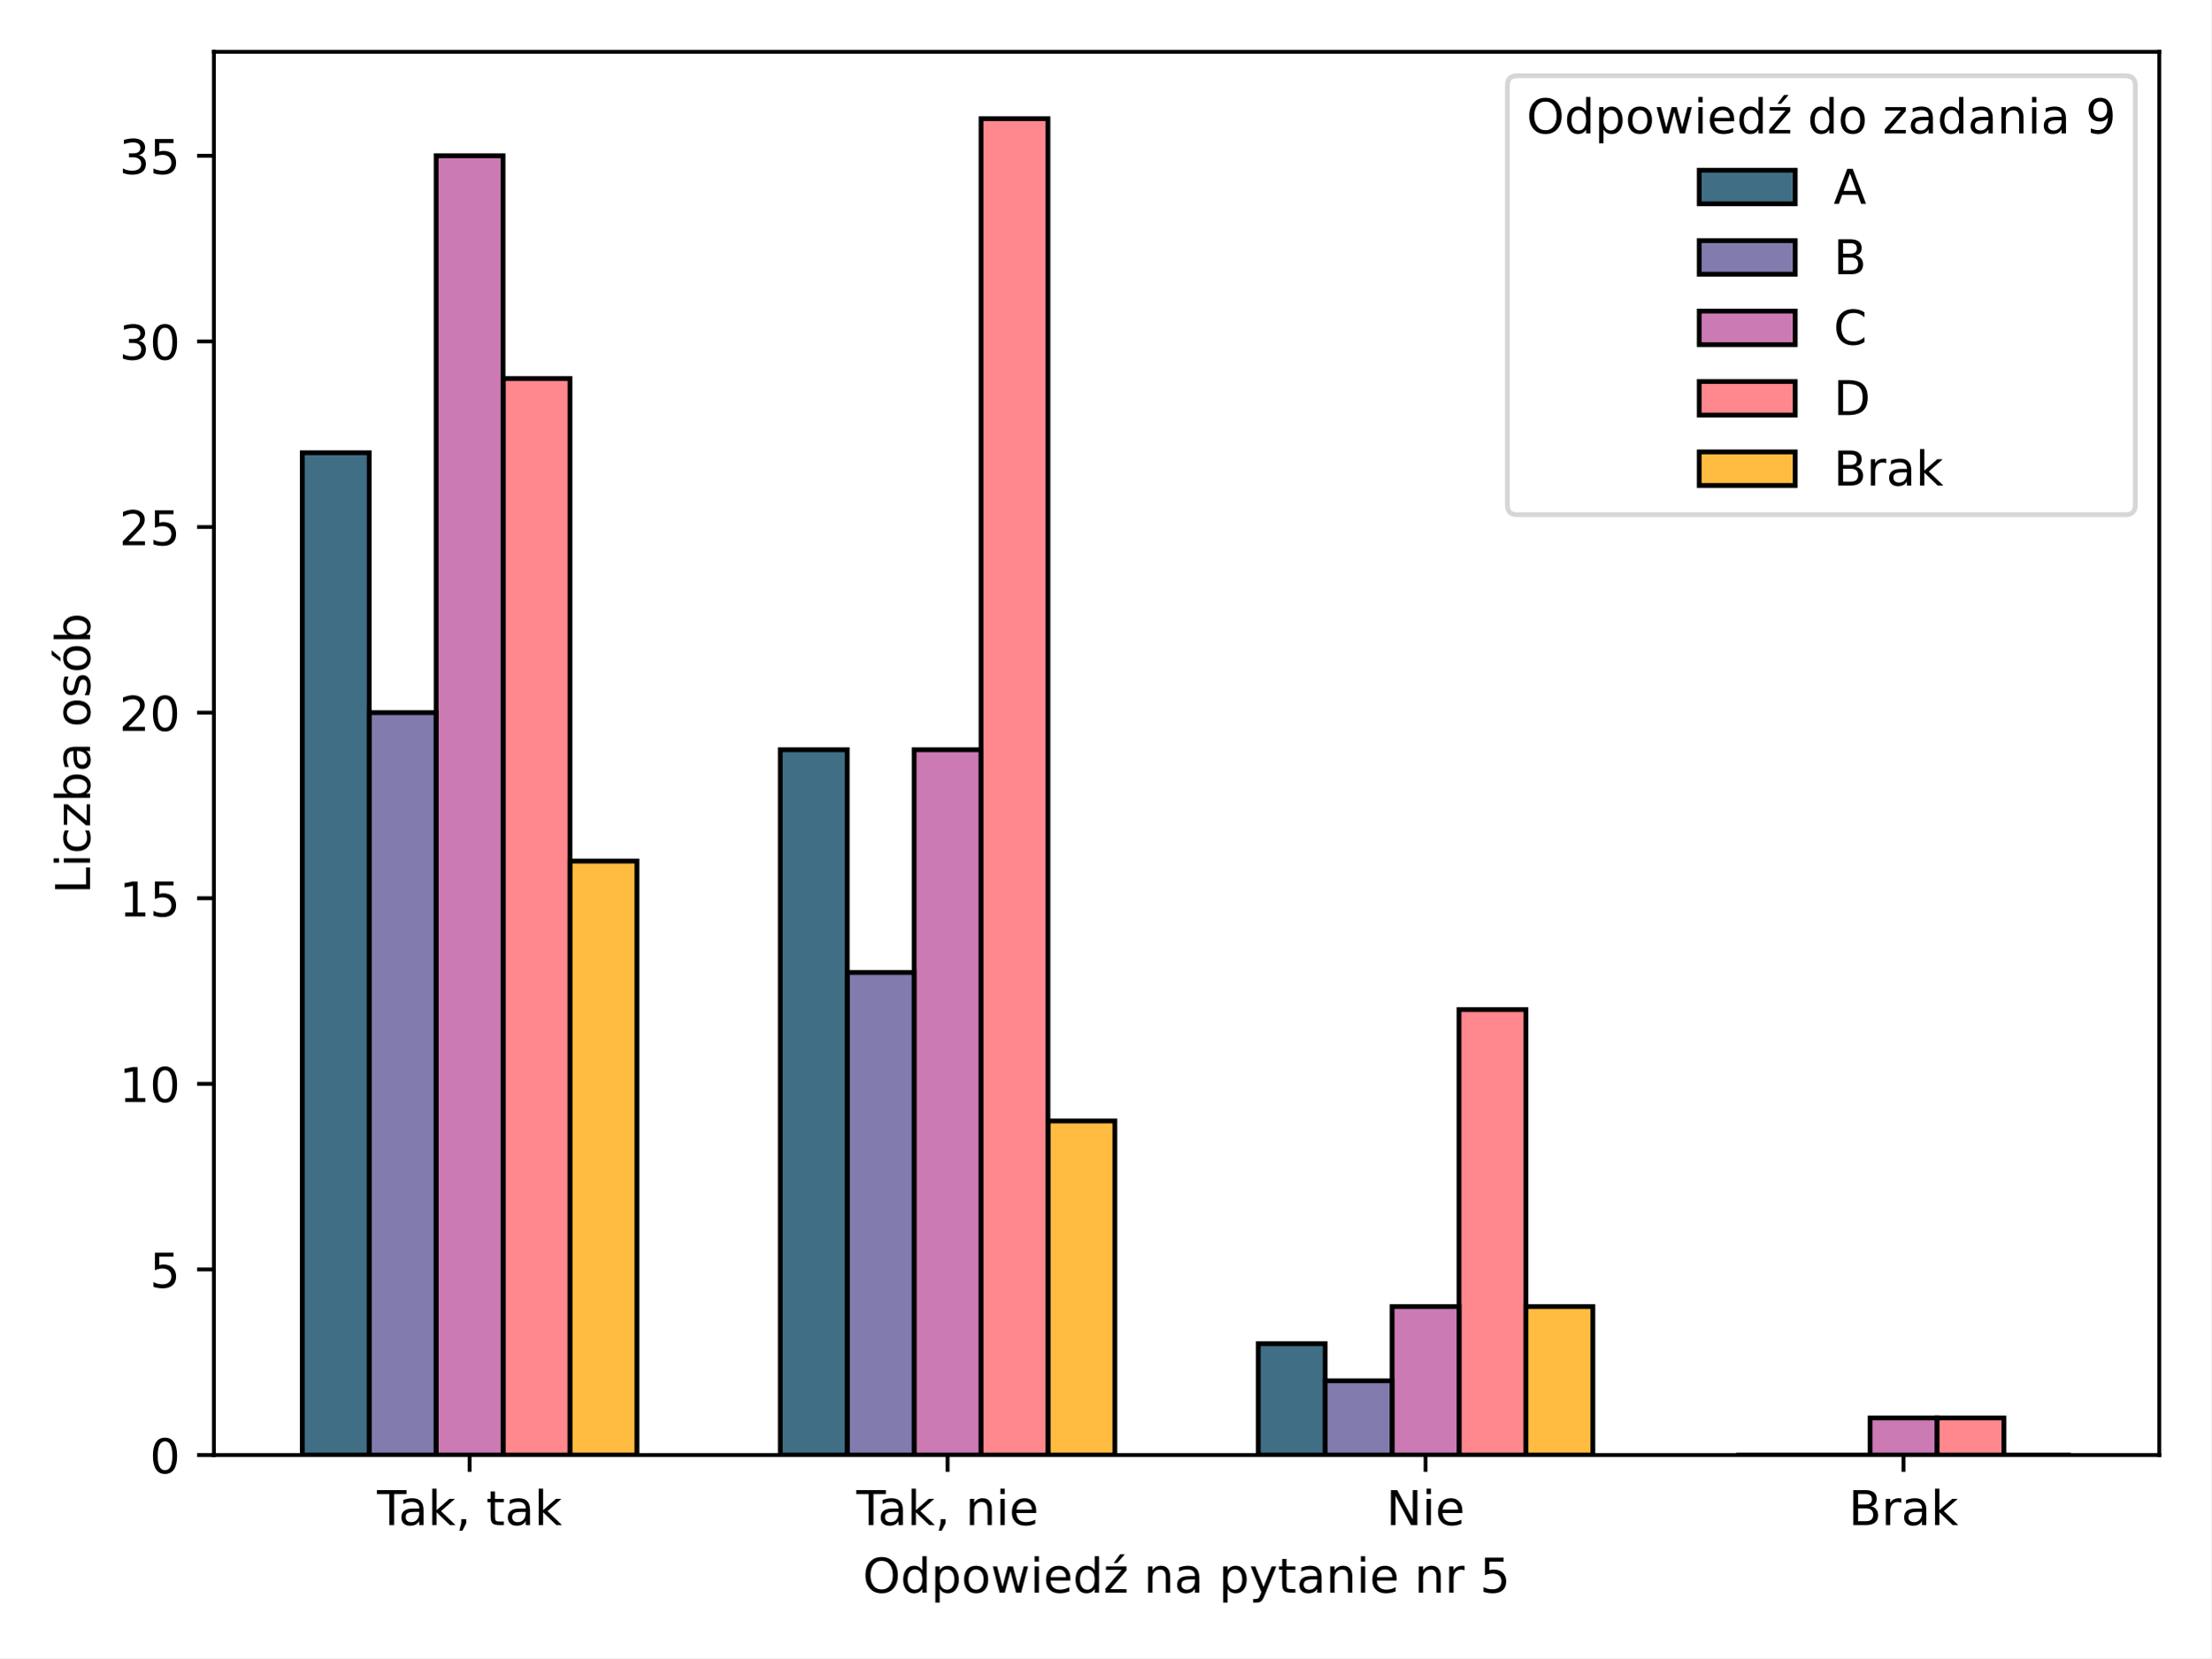
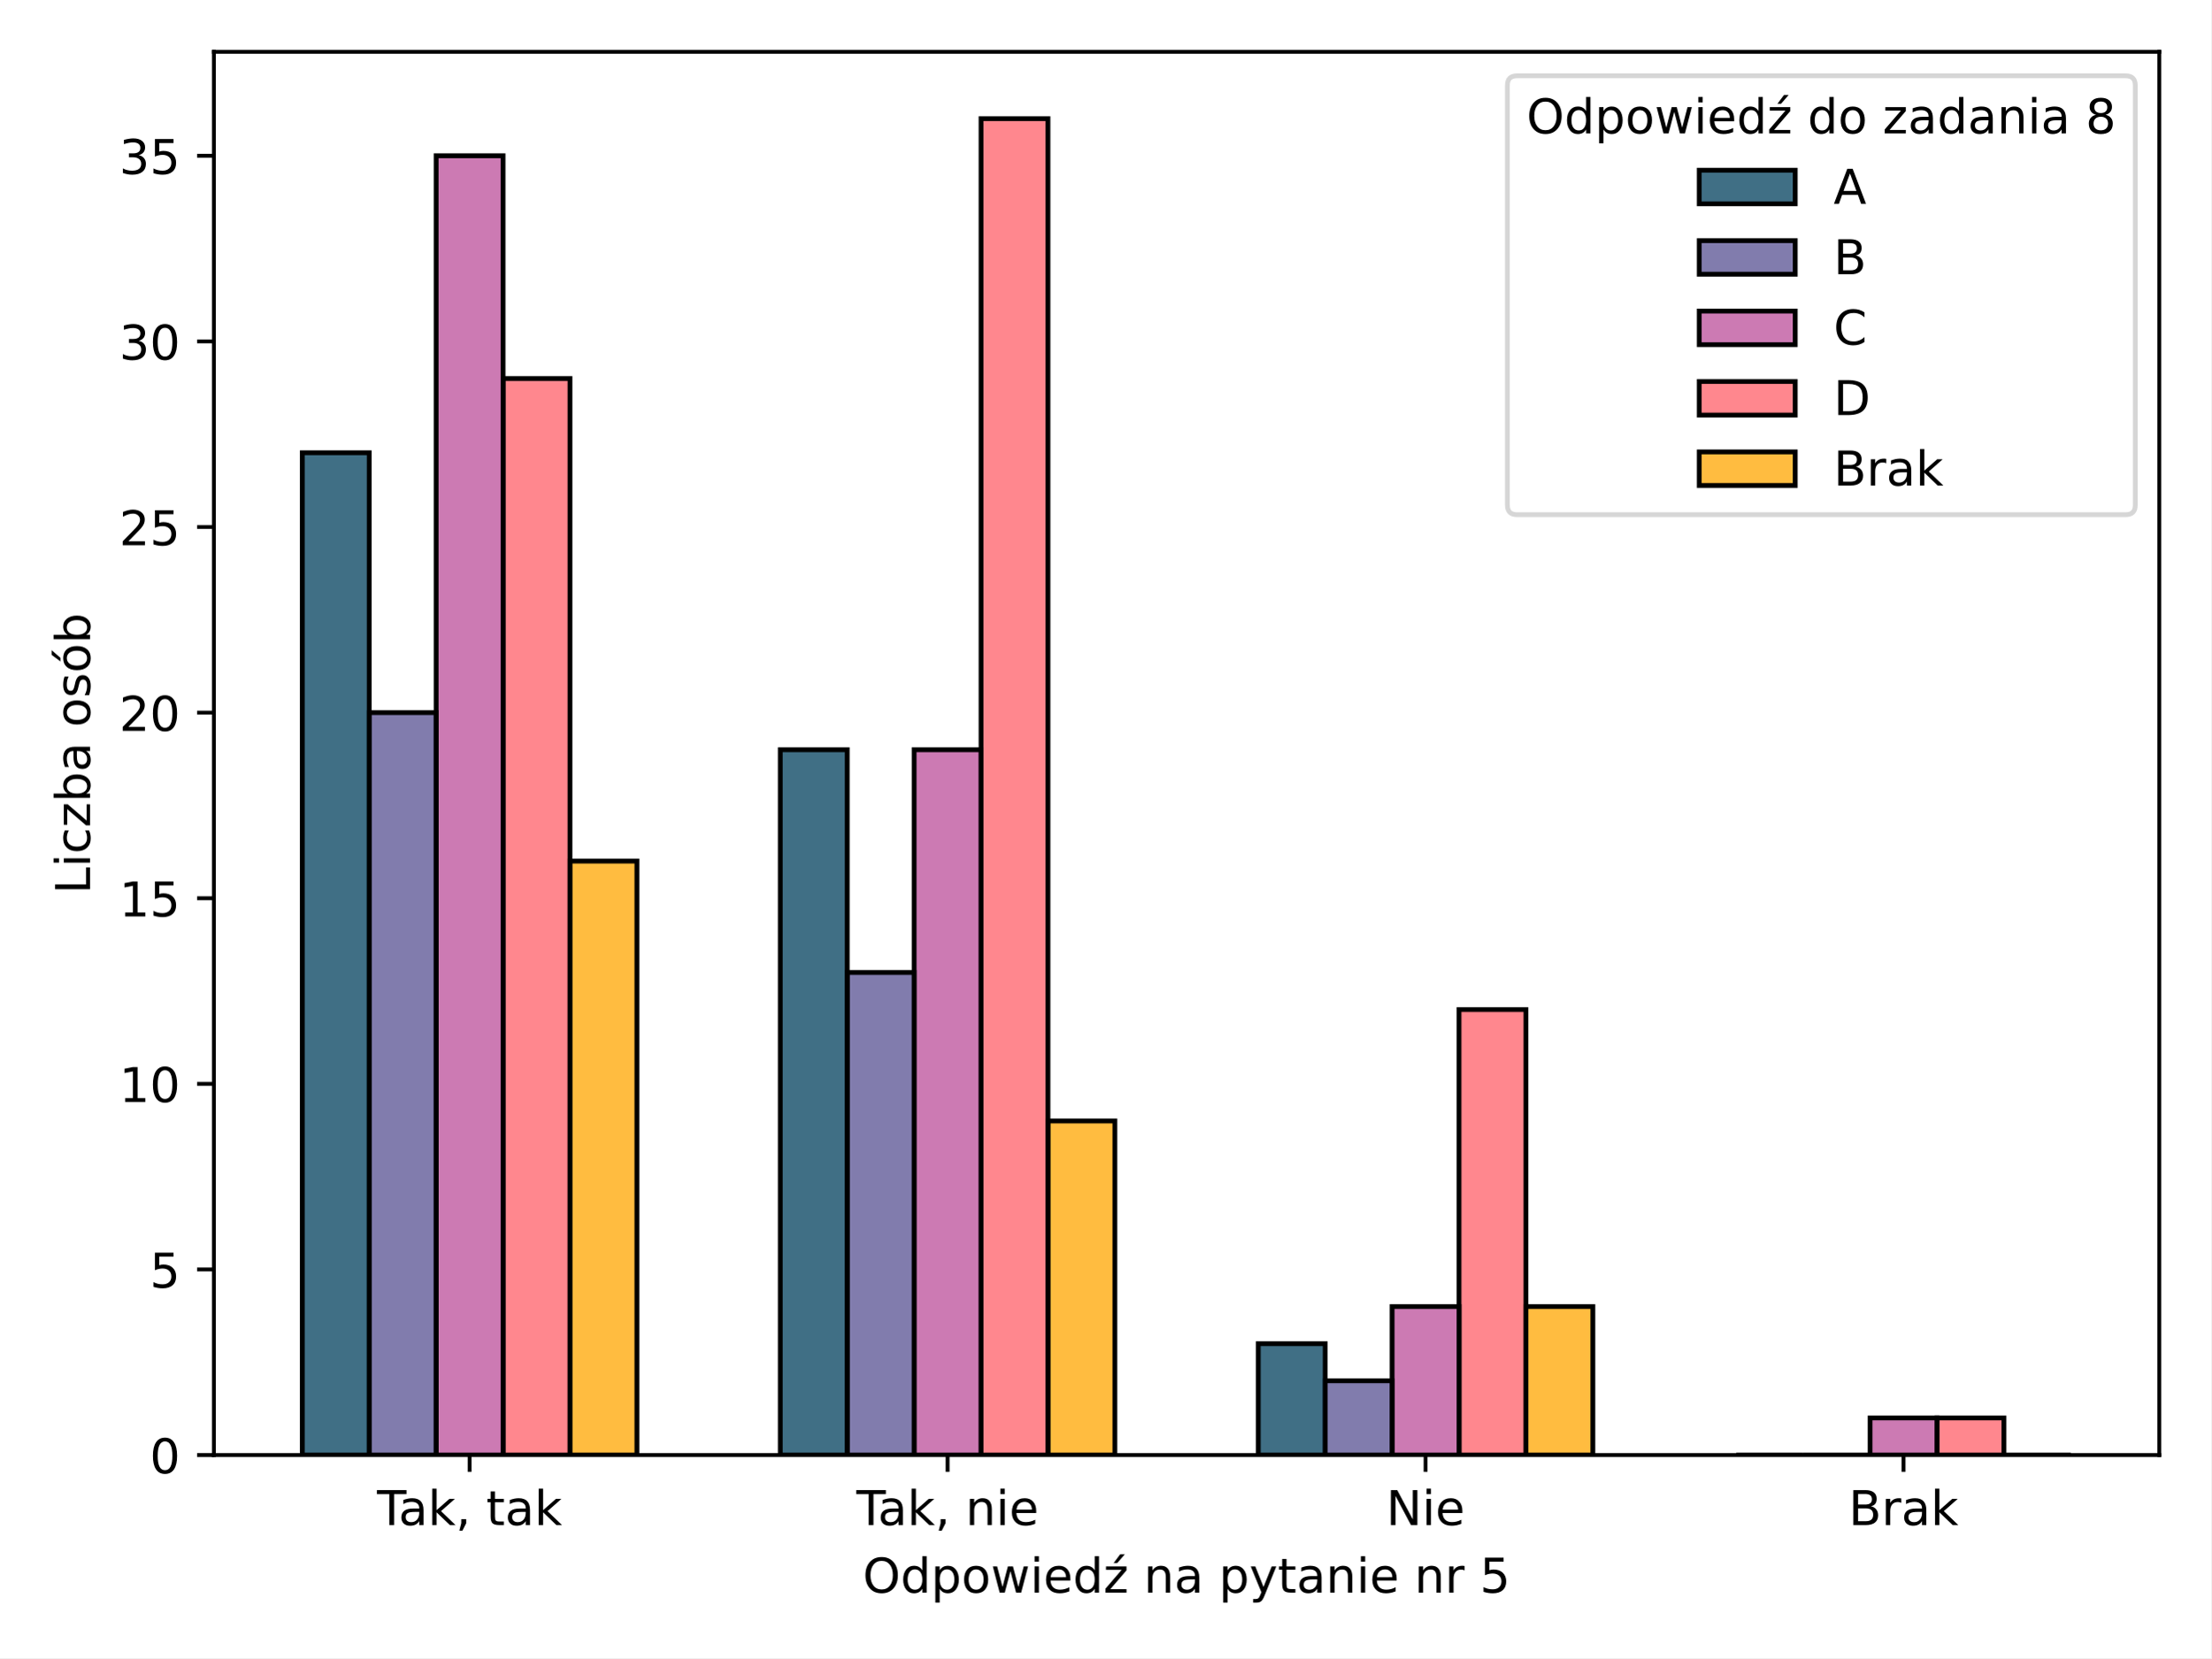
<svg xmlns="http://www.w3.org/2000/svg" xmlns:xlink="http://www.w3.org/1999/xlink" width="460.8pt" height="345.6pt" viewBox="0 0 460.8 345.6" version="1.1">
  <defs>
    <style type="text/css">*{stroke-linejoin: round; stroke-linecap: butt}</style>
  </defs>
  <g id="figure_1">
    <g id="patch_1">
      <path d="M 0 345.6  L 460.8 345.6  L 460.8 0  L 0 0  z " style="fill: #ffffff" />
    </g>
    <g id="axes_1">
      <g id="patch_2">
        <path d="M 44.57 303.28  L 450 303.28  L 450 10.8  L 44.57 10.8  z " style="fill: #ffffff" />
      </g>
      <g id="patch_3">
-         <path d="M 118.783 303.28  L 132.729 303.28  L 132.729 179.479  L 118.783 179.479  z " clip-path="url(#pf9356bd474)" style="fill: #ffa600; fill-opacity: 0.75; stroke: #000000; stroke-linejoin: miter" />
+         <path d="M 118.783 303.28  L 132.729 303.28  L 132.729 179.479  L 118.783 179.479  z " clip-path="url(#p86885c8839)" style="fill: #ffa600; fill-opacity: 0.75; stroke: #000000; stroke-linejoin: miter" />
      </g>
      <g id="patch_4">
-         <path d="M 218.397 303.28  L 232.343 303.28  L 232.343 233.642  L 218.397 233.642  z " clip-path="url(#pf9356bd474)" style="fill: #ffa600; fill-opacity: 0.75; stroke: #000000; stroke-linejoin: miter" />
+         <path d="M 218.397 303.28  L 232.343 303.28  L 232.343 233.642  L 218.397 233.642  z " clip-path="url(#p86885c8839)" style="fill: #ffa600; fill-opacity: 0.75; stroke: #000000; stroke-linejoin: miter" />
      </g>
      <g id="patch_5">
-         <path d="M 318.011 303.28  L 331.957 303.28  L 331.957 272.33  L 318.011 272.33  z " clip-path="url(#pf9356bd474)" style="fill: #ffa600; fill-opacity: 0.75; stroke: #000000; stroke-linejoin: miter" />
+         <path d="M 318.011 303.28  L 331.957 303.28  L 331.957 272.33  L 318.011 272.33  z " clip-path="url(#p86885c8839)" style="fill: #ffa600; fill-opacity: 0.75; stroke: #000000; stroke-linejoin: miter" />
      </g>
      <g id="patch_6">
-         <path d="M 417.625 303.28  L 431.571 303.28  L 431.571 303.28  L 417.625 303.28  z " clip-path="url(#pf9356bd474)" style="fill: #ffa600; fill-opacity: 0.75; stroke: #000000; stroke-linejoin: miter" />
+         <path d="M 417.625 303.28  L 431.571 303.28  L 431.571 303.28  L 417.625 303.28  z " clip-path="url(#p86885c8839)" style="fill: #ffa600; fill-opacity: 0.75; stroke: #000000; stroke-linejoin: miter" />
      </g>
      <g id="patch_7">
-         <path d="M 104.837 303.28  L 118.783 303.28  L 118.783 78.891  L 104.837 78.891  z " clip-path="url(#pf9356bd474)" style="fill: #ff5f68; fill-opacity: 0.75; stroke: #000000; stroke-linejoin: miter" />
+         <path d="M 104.837 303.28  L 118.783 303.28  L 118.783 78.891  L 104.837 78.891  z " clip-path="url(#p86885c8839)" style="fill: #ff5f68; fill-opacity: 0.75; stroke: #000000; stroke-linejoin: miter" />
      </g>
      <g id="patch_8">
-         <path d="M 204.451 303.28  L 218.397 303.28  L 218.397 24.728  L 204.451 24.728  z " clip-path="url(#pf9356bd474)" style="fill: #ff5f68; fill-opacity: 0.75; stroke: #000000; stroke-linejoin: miter" />
+         <path d="M 204.451 303.28  L 218.397 303.28  L 218.397 24.728  L 204.451 24.728  z " clip-path="url(#p86885c8839)" style="fill: #ff5f68; fill-opacity: 0.75; stroke: #000000; stroke-linejoin: miter" />
      </g>
      <g id="patch_9">
-         <path d="M 304.065 303.28  L 318.011 303.28  L 318.011 210.429  L 304.065 210.429  z " clip-path="url(#pf9356bd474)" style="fill: #ff5f68; fill-opacity: 0.75; stroke: #000000; stroke-linejoin: miter" />
+         <path d="M 304.065 303.28  L 318.011 303.28  L 318.011 210.429  L 304.065 210.429  z " clip-path="url(#p86885c8839)" style="fill: #ff5f68; fill-opacity: 0.75; stroke: #000000; stroke-linejoin: miter" />
      </g>
      <g id="patch_10">
-         <path d="M 403.679 303.28  L 417.625 303.28  L 417.625 295.542  L 403.679 295.542  z " clip-path="url(#pf9356bd474)" style="fill: #ff5f68; fill-opacity: 0.75; stroke: #000000; stroke-linejoin: miter" />
+         <path d="M 403.679 303.28  L 417.625 303.28  L 417.625 295.542  L 403.679 295.542  z " clip-path="url(#p86885c8839)" style="fill: #ff5f68; fill-opacity: 0.75; stroke: #000000; stroke-linejoin: miter" />
      </g>
      <g id="patch_11">
-         <path d="M 90.891 303.28  L 104.837 303.28  L 104.837 32.465  L 90.891 32.465  z " clip-path="url(#pf9356bd474)" style="fill: #bb4e99; fill-opacity: 0.75; stroke: #000000; stroke-linejoin: miter" />
+         <path d="M 90.891 303.28  L 104.837 303.28  L 104.837 32.465  L 90.891 32.465  z " clip-path="url(#p86885c8839)" style="fill: #bb4e99; fill-opacity: 0.75; stroke: #000000; stroke-linejoin: miter" />
      </g>
      <g id="patch_12">
-         <path d="M 190.505 303.28  L 204.451 303.28  L 204.451 156.266  L 190.505 156.266  z " clip-path="url(#pf9356bd474)" style="fill: #bb4e99; fill-opacity: 0.75; stroke: #000000; stroke-linejoin: miter" />
+         <path d="M 190.505 303.28  L 204.451 303.28  L 204.451 156.266  L 190.505 156.266  z " clip-path="url(#p86885c8839)" style="fill: #bb4e99; fill-opacity: 0.75; stroke: #000000; stroke-linejoin: miter" />
      </g>
      <g id="patch_13">
-         <path d="M 290.119 303.28  L 304.065 303.28  L 304.065 272.33  L 290.119 272.33  z " clip-path="url(#pf9356bd474)" style="fill: #bb4e99; fill-opacity: 0.75; stroke: #000000; stroke-linejoin: miter" />
+         <path d="M 290.119 303.28  L 304.065 303.28  L 304.065 272.33  L 290.119 272.33  z " clip-path="url(#p86885c8839)" style="fill: #bb4e99; fill-opacity: 0.75; stroke: #000000; stroke-linejoin: miter" />
      </g>
      <g id="patch_14">
-         <path d="M 389.733 303.28  L 403.679 303.28  L 403.679 295.542  L 389.733 295.542  z " clip-path="url(#pf9356bd474)" style="fill: #bb4e99; fill-opacity: 0.75; stroke: #000000; stroke-linejoin: miter" />
+         <path d="M 389.733 303.28  L 403.679 303.28  L 403.679 295.542  L 389.733 295.542  z " clip-path="url(#p86885c8839)" style="fill: #bb4e99; fill-opacity: 0.75; stroke: #000000; stroke-linejoin: miter" />
      </g>
      <g id="patch_15">
-         <path d="M 76.945 303.28  L 90.891 303.28  L 90.891 148.529  L 76.945 148.529  z " clip-path="url(#pf9356bd474)" style="fill: #575092; fill-opacity: 0.75; stroke: #000000; stroke-linejoin: miter" />
+         <path d="M 76.945 303.28  L 90.891 303.28  L 90.891 148.529  L 76.945 148.529  z " clip-path="url(#p86885c8839)" style="fill: #575092; fill-opacity: 0.75; stroke: #000000; stroke-linejoin: miter" />
      </g>
      <g id="patch_16">
-         <path d="M 176.559 303.28  L 190.505 303.28  L 190.505 202.692  L 176.559 202.692  z " clip-path="url(#pf9356bd474)" style="fill: #575092; fill-opacity: 0.75; stroke: #000000; stroke-linejoin: miter" />
+         <path d="M 176.559 303.28  L 190.505 303.28  L 190.505 202.692  L 176.559 202.692  z " clip-path="url(#p86885c8839)" style="fill: #575092; fill-opacity: 0.75; stroke: #000000; stroke-linejoin: miter" />
      </g>
      <g id="patch_17">
-         <path d="M 276.173 303.28  L 290.119 303.28  L 290.119 287.805  L 276.173 287.805  z " clip-path="url(#pf9356bd474)" style="fill: #575092; fill-opacity: 0.75; stroke: #000000; stroke-linejoin: miter" />
+         <path d="M 276.173 303.28  L 290.119 303.28  L 290.119 287.805  L 276.173 287.805  z " clip-path="url(#p86885c8839)" style="fill: #575092; fill-opacity: 0.75; stroke: #000000; stroke-linejoin: miter" />
      </g>
      <g id="patch_18">
-         <path d="M 375.787 303.28  L 389.733 303.28  L 389.733 303.28  L 375.787 303.28  z " clip-path="url(#pf9356bd474)" style="fill: #575092; fill-opacity: 0.75; stroke: #000000; stroke-linejoin: miter" />
+         <path d="M 375.787 303.28  L 389.733 303.28  L 389.733 303.28  L 375.787 303.28  z " clip-path="url(#p86885c8839)" style="fill: #575092; fill-opacity: 0.75; stroke: #000000; stroke-linejoin: miter" />
      </g>
      <g id="patch_19">
-         <path d="M 62.999 303.28  L 76.945 303.28  L 76.945 94.366  L 62.999 94.366  z " clip-path="url(#pf9356bd474)" style="fill: #003f5c; fill-opacity: 0.75; stroke: #000000; stroke-linejoin: miter" />
+         <path d="M 62.999 303.28  L 76.945 303.28  L 76.945 94.366  L 62.999 94.366  z " clip-path="url(#p86885c8839)" style="fill: #003f5c; fill-opacity: 0.75; stroke: #000000; stroke-linejoin: miter" />
      </g>
      <g id="patch_20">
-         <path d="M 162.613 303.28  L 176.559 303.28  L 176.559 156.266  L 162.613 156.266  z " clip-path="url(#pf9356bd474)" style="fill: #003f5c; fill-opacity: 0.75; stroke: #000000; stroke-linejoin: miter" />
+         <path d="M 162.613 303.28  L 176.559 303.28  L 176.559 156.266  L 162.613 156.266  z " clip-path="url(#p86885c8839)" style="fill: #003f5c; fill-opacity: 0.75; stroke: #000000; stroke-linejoin: miter" />
      </g>
      <g id="patch_21">
-         <path d="M 262.227 303.28  L 276.173 303.28  L 276.173 280.067  L 262.227 280.067  z " clip-path="url(#pf9356bd474)" style="fill: #003f5c; fill-opacity: 0.75; stroke: #000000; stroke-linejoin: miter" />
+         <path d="M 262.227 303.28  L 276.173 303.28  L 276.173 280.067  L 262.227 280.067  z " clip-path="url(#p86885c8839)" style="fill: #003f5c; fill-opacity: 0.75; stroke: #000000; stroke-linejoin: miter" />
      </g>
      <g id="patch_22">
-         <path d="M 361.841 303.28  L 375.787 303.28  L 375.787 303.28  L 361.841 303.28  z " clip-path="url(#pf9356bd474)" style="fill: #003f5c; fill-opacity: 0.75; stroke: #000000; stroke-linejoin: miter" />
+         <path d="M 361.841 303.28  L 375.787 303.28  L 375.787 303.28  L 361.841 303.28  z " clip-path="url(#p86885c8839)" style="fill: #003f5c; fill-opacity: 0.75; stroke: #000000; stroke-linejoin: miter" />
      </g>
      <g id="matplotlib.axis_1">
        <g id="xtick_1">
          <g id="line2d_1">
            <defs>
-               <path id="ma46082d129" d="M 0 0  L 0 3.5  " style="stroke: #000000; stroke-width: 0.8" />
-             </defs>
-             <g>
-               <use xlink:href="#ma46082d129" x="97.864" y="303.28" style="stroke: #000000; stroke-width: 0.8" />
+               <path id="ma537fbff51" d="M 0 0  L 0 3.5  " style="stroke: #000000; stroke-width: 0.8" />
+             </defs>
+             <g>
+               <use xlink:href="#ma537fbff51" x="97.864" y="303.28" style="stroke: #000000; stroke-width: 0.8" />
            </g>
          </g>
          <g id="text_1">
            <g transform="translate(78.57769 317.8784) scale(0.1 -0.1)">
              <defs>
                <path id="DejaVuSans-54" d="M -19 4666  L 3928 4666  L 3928 4134  L 2272 4134  L 2272 0  L 1638 0  L 1638 4134  L -19 4134  L -19 4666  z " transform="scale(0.015625)" />
                <path id="DejaVuSans-61" d="M 2194 1759  Q 1497 1759 1228 1600  Q 959 1441 959 1056  Q 959 750 1161 570  Q 1363 391 1709 391  Q 2188 391 2477 730  Q 2766 1069 2766 1631  L 2766 1759  L 2194 1759  z M 3341 1997  L 3341 0  L 2766 0  L 2766 531  Q 2569 213 2275 61  Q 1981 -91 1556 -91  Q 1019 -91 701 211  Q 384 513 384 1019  Q 384 1609 779 1909  Q 1175 2209 1959 2209  L 2766 2209  L 2766 2266  Q 2766 2663 2505 2880  Q 2244 3097 1772 3097  Q 1472 3097 1187 3025  Q 903 2953 641 2809  L 641 3341  Q 956 3463 1253 3523  Q 1550 3584 1831 3584  Q 2591 3584 2966 3190  Q 3341 2797 3341 1997  z " transform="scale(0.015625)" />
                <path id="DejaVuSans-6b" d="M 581 4863  L 1159 4863  L 1159 1991  L 2875 3500  L 3609 3500  L 1753 1863  L 3688 0  L 2938 0  L 1159 1709  L 1159 0  L 581 0  L 581 4863  z " transform="scale(0.015625)" />
                <path id="DejaVuSans-2c" d="M 750 794  L 1409 794  L 1409 256  L 897 -744  L 494 -744  L 750 256  L 750 794  z " transform="scale(0.015625)" />
                <path id="DejaVuSans-20" transform="scale(0.015625)" />
                <path id="DejaVuSans-74" d="M 1172 4494  L 1172 3500  L 2356 3500  L 2356 3053  L 1172 3053  L 1172 1153  Q 1172 725 1289 603  Q 1406 481 1766 481  L 2356 481  L 2356 0  L 1766 0  Q 1100 0 847 248  Q 594 497 594 1153  L 594 3053  L 172 3053  L 172 3500  L 594 3500  L 594 4494  L 1172 4494  z " transform="scale(0.015625)" />
              </defs>
              <use xlink:href="#DejaVuSans-54" />
              <use xlink:href="#DejaVuSans-61" x="44.584" />
              <use xlink:href="#DejaVuSans-6b" x="105.863" />
              <use xlink:href="#DejaVuSans-2c" x="163.773" />
              <use xlink:href="#DejaVuSans-20" x="195.561" />
              <use xlink:href="#DejaVuSans-74" x="227.348" />
              <use xlink:href="#DejaVuSans-61" x="266.557" />
              <use xlink:href="#DejaVuSans-6b" x="327.836" />
            </g>
          </g>
        </g>
        <g id="xtick_2">
          <g id="line2d_2">
            <g>
-               <use xlink:href="#ma46082d129" x="197.478" y="303.28" style="stroke: #000000; stroke-width: 0.8" />
+               <use xlink:href="#ma537fbff51" x="197.478" y="303.28" style="stroke: #000000; stroke-width: 0.8" />
            </g>
          </g>
          <g id="text_2">
            <g transform="translate(178.4771 317.8784) scale(0.1 -0.1)">
              <defs>
                <path id="DejaVuSans-6e" d="M 3513 2113  L 3513 0  L 2938 0  L 2938 2094  Q 2938 2591 2744 2837  Q 2550 3084 2163 3084  Q 1697 3084 1428 2787  Q 1159 2491 1159 1978  L 1159 0  L 581 0  L 581 3500  L 1159 3500  L 1159 2956  Q 1366 3272 1645 3428  Q 1925 3584 2291 3584  Q 2894 3584 3203 3211  Q 3513 2838 3513 2113  z " transform="scale(0.015625)" />
                <path id="DejaVuSans-69" d="M 603 3500  L 1178 3500  L 1178 0  L 603 0  L 603 3500  z M 603 4863  L 1178 4863  L 1178 4134  L 603 4134  L 603 4863  z " transform="scale(0.015625)" />
                <path id="DejaVuSans-65" d="M 3597 1894  L 3597 1613  L 953 1613  Q 991 1019 1311 708  Q 1631 397 2203 397  Q 2534 397 2845 478  Q 3156 559 3463 722  L 3463 178  Q 3153 47 2828 -22  Q 2503 -91 2169 -91  Q 1331 -91 842 396  Q 353 884 353 1716  Q 353 2575 817 3079  Q 1281 3584 2069 3584  Q 2775 3584 3186 3129  Q 3597 2675 3597 1894  z M 3022 2063  Q 3016 2534 2758 2815  Q 2500 3097 2075 3097  Q 1594 3097 1305 2825  Q 1016 2553 972 2059  L 3022 2063  z " transform="scale(0.015625)" />
              </defs>
              <use xlink:href="#DejaVuSans-54" />
              <use xlink:href="#DejaVuSans-61" x="44.584" />
              <use xlink:href="#DejaVuSans-6b" x="105.863" />
              <use xlink:href="#DejaVuSans-2c" x="163.773" />
              <use xlink:href="#DejaVuSans-20" x="195.561" />
              <use xlink:href="#DejaVuSans-6e" x="227.348" />
              <use xlink:href="#DejaVuSans-69" x="290.727" />
              <use xlink:href="#DejaVuSans-65" x="318.51" />
            </g>
          </g>
        </g>
        <g id="xtick_3">
          <g id="line2d_3">
            <g>
-               <use xlink:href="#ma46082d129" x="297.092" y="303.28" style="stroke: #000000; stroke-width: 0.8" />
+               <use xlink:href="#ma537fbff51" x="297.092" y="303.28" style="stroke: #000000; stroke-width: 0.8" />
            </g>
          </g>
          <g id="text_3">
            <g transform="translate(288.8859 317.8784) scale(0.1 -0.1)">
              <defs>
                <path id="DejaVuSans-4e" d="M 628 4666  L 1478 4666  L 3547 763  L 3547 4666  L 4159 4666  L 4159 0  L 3309 0  L 1241 3903  L 1241 0  L 628 0  L 628 4666  z " transform="scale(0.015625)" />
              </defs>
              <use xlink:href="#DejaVuSans-4e" />
              <use xlink:href="#DejaVuSans-69" x="74.805" />
              <use xlink:href="#DejaVuSans-65" x="102.588" />
            </g>
          </g>
        </g>
        <g id="xtick_4">
          <g id="line2d_4">
            <g>
-               <use xlink:href="#ma46082d129" x="396.706" y="303.28" style="stroke: #000000; stroke-width: 0.8" />
+               <use xlink:href="#ma537fbff51" x="396.706" y="303.28" style="stroke: #000000; stroke-width: 0.8" />
            </g>
          </g>
          <g id="text_4">
            <g transform="translate(385.2611 317.8784) scale(0.1 -0.1)">
              <defs>
                <path id="DejaVuSans-42" d="M 1259 2228  L 1259 519  L 2272 519  Q 2781 519 3026 730  Q 3272 941 3272 1375  Q 3272 1813 3026 2020  Q 2781 2228 2272 2228  L 1259 2228  z M 1259 4147  L 1259 2741  L 2194 2741  Q 2656 2741 2882 2914  Q 3109 3088 3109 3444  Q 3109 3797 2882 3972  Q 2656 4147 2194 4147  L 1259 4147  z M 628 4666  L 2241 4666  Q 2963 4666 3353 4366  Q 3744 4066 3744 3513  Q 3744 3084 3544 2831  Q 3344 2578 2956 2516  Q 3422 2416 3680 2098  Q 3938 1781 3938 1306  Q 3938 681 3513 340  Q 3088 0 2303 0  L 628 0  L 628 4666  z " transform="scale(0.015625)" />
                <path id="DejaVuSans-72" d="M 2631 2963  Q 2534 3019 2420 3045  Q 2306 3072 2169 3072  Q 1681 3072 1420 2755  Q 1159 2438 1159 1844  L 1159 0  L 581 0  L 581 3500  L 1159 3500  L 1159 2956  Q 1341 3275 1631 3429  Q 1922 3584 2338 3584  Q 2397 3584 2469 3576  Q 2541 3569 2628 3553  L 2631 2963  z " transform="scale(0.015625)" />
              </defs>
              <use xlink:href="#DejaVuSans-42" />
              <use xlink:href="#DejaVuSans-72" x="68.604" />
              <use xlink:href="#DejaVuSans-61" x="109.717" />
              <use xlink:href="#DejaVuSans-6b" x="170.996" />
            </g>
          </g>
        </g>
        <g id="text_5">
          <g transform="translate(179.8014 331.9566) scale(0.1 -0.1)">
            <defs>
              <path id="DejaVuSans-4f" d="M 2522 4238  Q 1834 4238 1429 3725  Q 1025 3213 1025 2328  Q 1025 1447 1429 934  Q 1834 422 2522 422  Q 3209 422 3611 934  Q 4013 1447 4013 2328  Q 4013 3213 3611 3725  Q 3209 4238 2522 4238  z M 2522 4750  Q 3503 4750 4090 4092  Q 4678 3434 4678 2328  Q 4678 1225 4090 567  Q 3503 -91 2522 -91  Q 1538 -91 948 565  Q 359 1222 359 2328  Q 359 3434 948 4092  Q 1538 4750 2522 4750  z " transform="scale(0.015625)" />
              <path id="DejaVuSans-64" d="M 2906 2969  L 2906 4863  L 3481 4863  L 3481 0  L 2906 0  L 2906 525  Q 2725 213 2448 61  Q 2172 -91 1784 -91  Q 1150 -91 751 415  Q 353 922 353 1747  Q 353 2572 751 3078  Q 1150 3584 1784 3584  Q 2172 3584 2448 3432  Q 2725 3281 2906 2969  z M 947 1747  Q 947 1113 1208 752  Q 1469 391 1925 391  Q 2381 391 2643 752  Q 2906 1113 2906 1747  Q 2906 2381 2643 2742  Q 2381 3103 1925 3103  Q 1469 3103 1208 2742  Q 947 2381 947 1747  z " transform="scale(0.015625)" />
              <path id="DejaVuSans-70" d="M 1159 525  L 1159 -1331  L 581 -1331  L 581 3500  L 1159 3500  L 1159 2969  Q 1341 3281 1617 3432  Q 1894 3584 2278 3584  Q 2916 3584 3314 3078  Q 3713 2572 3713 1747  Q 3713 922 3314 415  Q 2916 -91 2278 -91  Q 1894 -91 1617 61  Q 1341 213 1159 525  z M 3116 1747  Q 3116 2381 2855 2742  Q 2594 3103 2138 3103  Q 1681 3103 1420 2742  Q 1159 2381 1159 1747  Q 1159 1113 1420 752  Q 1681 391 2138 391  Q 2594 391 2855 752  Q 3116 1113 3116 1747  z " transform="scale(0.015625)" />
              <path id="DejaVuSans-6f" d="M 1959 3097  Q 1497 3097 1228 2736  Q 959 2375 959 1747  Q 959 1119 1226 758  Q 1494 397 1959 397  Q 2419 397 2687 759  Q 2956 1122 2956 1747  Q 2956 2369 2687 2733  Q 2419 3097 1959 3097  z M 1959 3584  Q 2709 3584 3137 3096  Q 3566 2609 3566 1747  Q 3566 888 3137 398  Q 2709 -91 1959 -91  Q 1206 -91 779 398  Q 353 888 353 1747  Q 353 2609 779 3096  Q 1206 3584 1959 3584  z " transform="scale(0.015625)" />
              <path id="DejaVuSans-77" d="M 269 3500  L 844 3500  L 1563 769  L 2278 3500  L 2956 3500  L 3675 769  L 4391 3500  L 4966 3500  L 4050 0  L 3372 0  L 2619 2869  L 1863 0  L 1184 0  L 269 3500  z " transform="scale(0.015625)" />
              <path id="DejaVuSans-17a" d="M 2242 5119  L 2864 5119  L 1846 3944  L 1367 3944  L 2242 5119  z M 353 3500  L 3084 3500  L 3084 2975  L 922 459  L 3084 459  L 3084 0  L 275 0  L 275 525  L 2438 3041  L 353 3041  L 353 3500  z " transform="scale(0.015625)" />
              <path id="DejaVuSans-79" d="M 2059 -325  Q 1816 -950 1584 -1140  Q 1353 -1331 966 -1331  L 506 -1331  L 506 -850  L 844 -850  Q 1081 -850 1212 -737  Q 1344 -625 1503 -206  L 1606 56  L 191 3500  L 800 3500  L 1894 763  L 2988 3500  L 3597 3500  L 2059 -325  z " transform="scale(0.015625)" />
              <path id="DejaVuSans-35" d="M 691 4666  L 3169 4666  L 3169 4134  L 1269 4134  L 1269 2991  Q 1406 3038 1543 3061  Q 1681 3084 1819 3084  Q 2600 3084 3056 2656  Q 3513 2228 3513 1497  Q 3513 744 3044 326  Q 2575 -91 1722 -91  Q 1428 -91 1123 -41  Q 819 9 494 109  L 494 744  Q 775 591 1075 516  Q 1375 441 1709 441  Q 2250 441 2565 725  Q 2881 1009 2881 1497  Q 2881 1984 2565 2268  Q 2250 2553 1709 2553  Q 1456 2553 1204 2497  Q 953 2441 691 2322  L 691 4666  z " transform="scale(0.015625)" />
            </defs>
            <use xlink:href="#DejaVuSans-4f" />
            <use xlink:href="#DejaVuSans-64" x="78.711" />
            <use xlink:href="#DejaVuSans-70" x="142.188" />
            <use xlink:href="#DejaVuSans-6f" x="205.664" />
            <use xlink:href="#DejaVuSans-77" x="266.846" />
            <use xlink:href="#DejaVuSans-69" x="348.633" />
            <use xlink:href="#DejaVuSans-65" x="376.416" />
            <use xlink:href="#DejaVuSans-64" x="437.939" />
            <use xlink:href="#DejaVuSans-17a" x="501.416" />
            <use xlink:href="#DejaVuSans-20" x="553.906" />
            <use xlink:href="#DejaVuSans-6e" x="585.693" />
            <use xlink:href="#DejaVuSans-61" x="649.072" />
            <use xlink:href="#DejaVuSans-20" x="710.352" />
            <use xlink:href="#DejaVuSans-70" x="742.139" />
            <use xlink:href="#DejaVuSans-79" x="805.615" />
            <use xlink:href="#DejaVuSans-74" x="864.795" />
            <use xlink:href="#DejaVuSans-61" x="904.004" />
            <use xlink:href="#DejaVuSans-6e" x="965.283" />
            <use xlink:href="#DejaVuSans-69" x="1028.662" />
            <use xlink:href="#DejaVuSans-65" x="1056.445" />
            <use xlink:href="#DejaVuSans-20" x="1117.969" />
            <use xlink:href="#DejaVuSans-6e" x="1149.756" />
            <use xlink:href="#DejaVuSans-72" x="1213.135" />
            <use xlink:href="#DejaVuSans-20" x="1254.248" />
            <use xlink:href="#DejaVuSans-35" x="1286.035" />
          </g>
        </g>
      </g>
      <g id="matplotlib.axis_2">
        <g id="ytick_1">
          <g id="line2d_5">
            <defs>
-               <path id="mf6a4ec406f" d="M 0 0  L -3.5 0  " style="stroke: #000000; stroke-width: 0.8" />
-             </defs>
-             <g>
-               <use xlink:href="#mf6a4ec406f" x="44.57" y="303.28" style="stroke: #000000; stroke-width: 0.8" />
+               <path id="m050abfdf5f" d="M 0 0  L -3.5 0  " style="stroke: #000000; stroke-width: 0.8" />
+             </defs>
+             <g>
+               <use xlink:href="#m050abfdf5f" x="44.57" y="303.28" style="stroke: #000000; stroke-width: 0.8" />
            </g>
          </g>
          <g id="text_6">
            <g transform="translate(31.2075 307.0792) scale(0.1 -0.1)">
              <defs>
                <path id="DejaVuSans-30" d="M 2034 4250  Q 1547 4250 1301 3770  Q 1056 3291 1056 2328  Q 1056 1369 1301 889  Q 1547 409 2034 409  Q 2525 409 2770 889  Q 3016 1369 3016 2328  Q 3016 3291 2770 3770  Q 2525 4250 2034 4250  z M 2034 4750  Q 2819 4750 3233 4129  Q 3647 3509 3647 2328  Q 3647 1150 3233 529  Q 2819 -91 2034 -91  Q 1250 -91 836 529  Q 422 1150 422 2328  Q 422 3509 836 4129  Q 1250 4750 2034 4750  z " transform="scale(0.015625)" />
              </defs>
              <use xlink:href="#DejaVuSans-30" />
            </g>
          </g>
        </g>
        <g id="ytick_2">
          <g id="line2d_6">
            <g>
-               <use xlink:href="#mf6a4ec406f" x="44.57" y="264.592" style="stroke: #000000; stroke-width: 0.8" />
+               <use xlink:href="#m050abfdf5f" x="44.57" y="264.592" style="stroke: #000000; stroke-width: 0.8" />
            </g>
          </g>
          <g id="text_7">
            <g transform="translate(31.2075 268.3914) scale(0.1 -0.1)">
              <use xlink:href="#DejaVuSans-35" />
            </g>
          </g>
        </g>
        <g id="ytick_3">
          <g id="line2d_7">
            <g>
-               <use xlink:href="#mf6a4ec406f" x="44.57" y="225.904" style="stroke: #000000; stroke-width: 0.8" />
+               <use xlink:href="#m050abfdf5f" x="44.57" y="225.904" style="stroke: #000000; stroke-width: 0.8" />
            </g>
          </g>
          <g id="text_8">
            <g transform="translate(24.845 229.7036) scale(0.1 -0.1)">
              <defs>
                <path id="DejaVuSans-31" d="M 794 531  L 1825 531  L 1825 4091  L 703 3866  L 703 4441  L 1819 4666  L 2450 4666  L 2450 531  L 3481 531  L 3481 0  L 794 0  L 794 531  z " transform="scale(0.015625)" />
              </defs>
              <use xlink:href="#DejaVuSans-31" />
              <use xlink:href="#DejaVuSans-30" x="63.623" />
            </g>
          </g>
        </g>
        <g id="ytick_4">
          <g id="line2d_8">
            <g>
-               <use xlink:href="#mf6a4ec406f" x="44.57" y="187.217" style="stroke: #000000; stroke-width: 0.8" />
+               <use xlink:href="#m050abfdf5f" x="44.57" y="187.217" style="stroke: #000000; stroke-width: 0.8" />
            </g>
          </g>
          <g id="text_9">
            <g transform="translate(24.845 191.0157) scale(0.1 -0.1)">
              <use xlink:href="#DejaVuSans-31" />
              <use xlink:href="#DejaVuSans-35" x="63.623" />
            </g>
          </g>
        </g>
        <g id="ytick_5">
          <g id="line2d_9">
            <g>
-               <use xlink:href="#mf6a4ec406f" x="44.57" y="148.529" style="stroke: #000000; stroke-width: 0.8" />
+               <use xlink:href="#m050abfdf5f" x="44.57" y="148.529" style="stroke: #000000; stroke-width: 0.8" />
            </g>
          </g>
          <g id="text_10">
            <g transform="translate(24.845 152.3279) scale(0.1 -0.1)">
              <defs>
                <path id="DejaVuSans-32" d="M 1228 531  L 3431 531  L 3431 0  L 469 0  L 469 531  Q 828 903 1448 1529  Q 2069 2156 2228 2338  Q 2531 2678 2651 2914  Q 2772 3150 2772 3378  Q 2772 3750 2511 3984  Q 2250 4219 1831 4219  Q 1534 4219 1204 4116  Q 875 4013 500 3803  L 500 4441  Q 881 4594 1212 4672  Q 1544 4750 1819 4750  Q 2544 4750 2975 4387  Q 3406 4025 3406 3419  Q 3406 3131 3298 2873  Q 3191 2616 2906 2266  Q 2828 2175 2409 1742  Q 1991 1309 1228 531  z " transform="scale(0.015625)" />
              </defs>
              <use xlink:href="#DejaVuSans-32" />
              <use xlink:href="#DejaVuSans-30" x="63.623" />
            </g>
          </g>
        </g>
        <g id="ytick_6">
          <g id="line2d_10">
            <g>
-               <use xlink:href="#mf6a4ec406f" x="44.57" y="109.841" style="stroke: #000000; stroke-width: 0.8" />
+               <use xlink:href="#m050abfdf5f" x="44.57" y="109.841" style="stroke: #000000; stroke-width: 0.8" />
            </g>
          </g>
          <g id="text_11">
            <g transform="translate(24.845 113.6401) scale(0.1 -0.1)">
              <use xlink:href="#DejaVuSans-32" />
              <use xlink:href="#DejaVuSans-35" x="63.623" />
            </g>
          </g>
        </g>
        <g id="ytick_7">
          <g id="line2d_11">
            <g>
-               <use xlink:href="#mf6a4ec406f" x="44.57" y="71.153" style="stroke: #000000; stroke-width: 0.8" />
+               <use xlink:href="#m050abfdf5f" x="44.57" y="71.153" style="stroke: #000000; stroke-width: 0.8" />
            </g>
          </g>
          <g id="text_12">
            <g transform="translate(24.845 74.95224) scale(0.1 -0.1)">
              <defs>
                <path id="DejaVuSans-33" d="M 2597 2516  Q 3050 2419 3304 2112  Q 3559 1806 3559 1356  Q 3559 666 3084 287  Q 2609 -91 1734 -91  Q 1441 -91 1130 -33  Q 819 25 488 141  L 488 750  Q 750 597 1062 519  Q 1375 441 1716 441  Q 2309 441 2620 675  Q 2931 909 2931 1356  Q 2931 1769 2642 2001  Q 2353 2234 1838 2234  L 1294 2234  L 1294 2753  L 1863 2753  Q 2328 2753 2575 2939  Q 2822 3125 2822 3475  Q 2822 3834 2567 4026  Q 2313 4219 1838 4219  Q 1578 4219 1281 4162  Q 984 4106 628 3988  L 628 4550  Q 988 4650 1302 4700  Q 1616 4750 1894 4750  Q 2613 4750 3031 4423  Q 3450 4097 3450 3541  Q 3450 3153 3228 2886  Q 3006 2619 2597 2516  z " transform="scale(0.015625)" />
              </defs>
              <use xlink:href="#DejaVuSans-33" />
              <use xlink:href="#DejaVuSans-30" x="63.623" />
            </g>
          </g>
        </g>
        <g id="ytick_8">
          <g id="line2d_12">
            <g>
-               <use xlink:href="#mf6a4ec406f" x="44.57" y="32.465" style="stroke: #000000; stroke-width: 0.8" />
+               <use xlink:href="#m050abfdf5f" x="44.57" y="32.465" style="stroke: #000000; stroke-width: 0.8" />
            </g>
          </g>
          <g id="text_13">
            <g transform="translate(24.845 36.2644) scale(0.1 -0.1)">
              <use xlink:href="#DejaVuSans-33" />
              <use xlink:href="#DejaVuSans-35" x="63.623" />
            </g>
          </g>
        </g>
        <g id="text_14">
          <g transform="translate(18.76531 186.3134) rotate(-90) scale(0.1 -0.1)">
            <defs>
              <path id="DejaVuSans-4c" d="M 628 4666  L 1259 4666  L 1259 531  L 3531 531  L 3531 0  L 628 0  L 628 4666  z " transform="scale(0.015625)" />
              <path id="DejaVuSans-63" d="M 3122 3366  L 3122 2828  Q 2878 2963 2633 3030  Q 2388 3097 2138 3097  Q 1578 3097 1268 2742  Q 959 2388 959 1747  Q 959 1106 1268 751  Q 1578 397 2138 397  Q 2388 397 2633 464  Q 2878 531 3122 666  L 3122 134  Q 2881 22 2623 -34  Q 2366 -91 2075 -91  Q 1284 -91 818 406  Q 353 903 353 1747  Q 353 2603 823 3093  Q 1294 3584 2113 3584  Q 2378 3584 2631 3529  Q 2884 3475 3122 3366  z " transform="scale(0.015625)" />
              <path id="DejaVuSans-7a" d="M 353 3500  L 3084 3500  L 3084 2975  L 922 459  L 3084 459  L 3084 0  L 275 0  L 275 525  L 2438 3041  L 353 3041  L 353 3500  z " transform="scale(0.015625)" />
              <path id="DejaVuSans-62" d="M 3116 1747  Q 3116 2381 2855 2742  Q 2594 3103 2138 3103  Q 1681 3103 1420 2742  Q 1159 2381 1159 1747  Q 1159 1113 1420 752  Q 1681 391 2138 391  Q 2594 391 2855 752  Q 3116 1113 3116 1747  z M 1159 2969  Q 1341 3281 1617 3432  Q 1894 3584 2278 3584  Q 2916 3584 3314 3078  Q 3713 2572 3713 1747  Q 3713 922 3314 415  Q 2916 -91 2278 -91  Q 1894 -91 1617 61  Q 1341 213 1159 525  L 1159 0  L 581 0  L 581 4863  L 1159 4863  L 1159 2969  z " transform="scale(0.015625)" />
              <path id="DejaVuSans-73" d="M 2834 3397  L 2834 2853  Q 2591 2978 2328 3040  Q 2066 3103 1784 3103  Q 1356 3103 1142 2972  Q 928 2841 928 2578  Q 928 2378 1081 2264  Q 1234 2150 1697 2047  L 1894 2003  Q 2506 1872 2764 1633  Q 3022 1394 3022 966  Q 3022 478 2636 193  Q 2250 -91 1575 -91  Q 1294 -91 989 -36  Q 684 19 347 128  L 347 722  Q 666 556 975 473  Q 1284 391 1588 391  Q 1994 391 2212 530  Q 2431 669 2431 922  Q 2431 1156 2273 1281  Q 2116 1406 1581 1522  L 1381 1569  Q 847 1681 609 1914  Q 372 2147 372 2553  Q 372 3047 722 3315  Q 1072 3584 1716 3584  Q 2034 3584 2315 3537  Q 2597 3491 2834 3397  z " transform="scale(0.015625)" />
              <path id="DejaVuSans-f3" d="M 1959 3097  Q 1497 3097 1228 2736  Q 959 2375 959 1747  Q 959 1119 1226 758  Q 1494 397 1959 397  Q 2419 397 2687 759  Q 2956 1122 2956 1747  Q 2956 2369 2687 2733  Q 2419 3097 1959 3097  z M 1959 3584  Q 2709 3584 3137 3096  Q 3566 2609 3566 1747  Q 3566 888 3137 398  Q 2709 -91 1959 -91  Q 1206 -91 779 398  Q 353 888 353 1747  Q 353 2609 779 3096  Q 1206 3584 1959 3584  z M 2394 5119  L 3016 5119  L 1998 3944  L 1519 3944  L 2394 5119  z " transform="scale(0.015625)" />
            </defs>
            <use xlink:href="#DejaVuSans-4c" />
            <use xlink:href="#DejaVuSans-69" x="55.713" />
            <use xlink:href="#DejaVuSans-63" x="83.496" />
            <use xlink:href="#DejaVuSans-7a" x="138.477" />
            <use xlink:href="#DejaVuSans-62" x="190.967" />
            <use xlink:href="#DejaVuSans-61" x="254.443" />
            <use xlink:href="#DejaVuSans-20" x="315.723" />
            <use xlink:href="#DejaVuSans-6f" x="347.51" />
            <use xlink:href="#DejaVuSans-73" x="408.691" />
            <use xlink:href="#DejaVuSans-f3" x="460.791" />
            <use xlink:href="#DejaVuSans-62" x="521.973" />
          </g>
        </g>
      </g>
      <g id="patch_23">
        <path d="M 44.57 303.28  L 44.57 10.8  " style="fill: none; stroke: #000000; stroke-width: 0.8; stroke-linejoin: miter; stroke-linecap: square" />
      </g>
      <g id="patch_24">
        <path d="M 450 303.28  L 450 10.8  " style="fill: none; stroke: #000000; stroke-width: 0.8; stroke-linejoin: miter; stroke-linecap: square" />
      </g>
      <g id="patch_25">
        <path d="M 44.57 303.28  L 450 303.28  " style="fill: none; stroke: #000000; stroke-width: 0.8; stroke-linejoin: miter; stroke-linecap: square" />
      </g>
      <g id="patch_26">
        <path d="M 44.57 10.8  L 450 10.8  " style="fill: none; stroke: #000000; stroke-width: 0.8; stroke-linejoin: miter; stroke-linecap: square" />
      </g>
      <g id="legend_1">
        <g id="patch_27">
          <path d="M 316.145 107.269  L 443 107.269  Q 445 107.269 445 105.269  L 445 17.8  Q 445 15.8 443 15.8  L 316.145 15.8  Q 314.145 15.8 314.145 17.8  L 314.145 105.269  Q 314.145 107.269 316.145 107.269  z " style="fill: #ffffff; opacity: 0.8; stroke: #cccccc; stroke-linejoin: miter" />
        </g>
        <g id="text_15">
          <g transform="translate(318.1453 27.79844) scale(0.1 -0.1)">
            <defs>
-               <path id="DejaVuSans-39" d="M 703 97  L 703 672  Q 941 559 1184 500  Q 1428 441 1663 441  Q 2288 441 2617 861  Q 2947 1281 2994 2138  Q 2813 1869 2534 1725  Q 2256 1581 1919 1581  Q 1219 1581 811 2004  Q 403 2428 403 3163  Q 403 3881 828 4315  Q 1253 4750 1959 4750  Q 2769 4750 3195 4129  Q 3622 3509 3622 2328  Q 3622 1225 3098 567  Q 2575 -91 1691 -91  Q 1453 -91 1209 -44  Q 966 3 703 97  z M 1959 2075  Q 2384 2075 2632 2365  Q 2881 2656 2881 3163  Q 2881 3666 2632 3958  Q 2384 4250 1959 4250  Q 1534 4250 1286 3958  Q 1038 3666 1038 3163  Q 1038 2656 1286 2365  Q 1534 2075 1959 2075  z " transform="scale(0.015625)" />
+               <path id="DejaVuSans-38" d="M 2034 2216  Q 1584 2216 1326 1975  Q 1069 1734 1069 1313  Q 1069 891 1326 650  Q 1584 409 2034 409  Q 2484 409 2743 651  Q 3003 894 3003 1313  Q 3003 1734 2745 1975  Q 2488 2216 2034 2216  z M 1403 2484  Q 997 2584 770 2862  Q 544 3141 544 3541  Q 544 4100 942 4425  Q 1341 4750 2034 4750  Q 2731 4750 3128 4425  Q 3525 4100 3525 3541  Q 3525 3141 3298 2862  Q 3072 2584 2669 2484  Q 3125 2378 3379 2068  Q 3634 1759 3634 1313  Q 3634 634 3220 271  Q 2806 -91 2034 -91  Q 1263 -91 848 271  Q 434 634 434 1313  Q 434 1759 690 2068  Q 947 2378 1403 2484  z M 1172 3481  Q 1172 3119 1398 2916  Q 1625 2713 2034 2713  Q 2441 2713 2670 2916  Q 2900 3119 2900 3481  Q 2900 3844 2670 4047  Q 2441 4250 2034 4250  Q 1625 4250 1398 4047  Q 1172 3844 1172 3481  z " transform="scale(0.015625)" />
            </defs>
            <use xlink:href="#DejaVuSans-4f" />
            <use xlink:href="#DejaVuSans-64" x="78.711" />
            <use xlink:href="#DejaVuSans-70" x="142.188" />
            <use xlink:href="#DejaVuSans-6f" x="205.664" />
            <use xlink:href="#DejaVuSans-77" x="266.846" />
            <use xlink:href="#DejaVuSans-69" x="348.633" />
            <use xlink:href="#DejaVuSans-65" x="376.416" />
            <use xlink:href="#DejaVuSans-64" x="437.939" />
            <use xlink:href="#DejaVuSans-17a" x="501.416" />
            <use xlink:href="#DejaVuSans-20" x="553.906" />
            <use xlink:href="#DejaVuSans-64" x="585.693" />
            <use xlink:href="#DejaVuSans-6f" x="649.17" />
            <use xlink:href="#DejaVuSans-20" x="710.352" />
            <use xlink:href="#DejaVuSans-7a" x="742.139" />
            <use xlink:href="#DejaVuSans-61" x="794.629" />
            <use xlink:href="#DejaVuSans-64" x="855.908" />
            <use xlink:href="#DejaVuSans-61" x="919.385" />
            <use xlink:href="#DejaVuSans-6e" x="980.664" />
            <use xlink:href="#DejaVuSans-69" x="1044.043" />
            <use xlink:href="#DejaVuSans-61" x="1071.826" />
            <use xlink:href="#DejaVuSans-20" x="1133.105" />
-             <use xlink:href="#DejaVuSans-39" x="1164.893" />
+             <use xlink:href="#DejaVuSans-38" x="1164.893" />
          </g>
        </g>
        <g id="patch_28">
          <path d="M 354.127 42.477  L 374.127 42.477  L 374.127 35.477  L 354.127 35.477  z " style="fill: #003f5c; fill-opacity: 0.75; stroke: #000000; stroke-linejoin: miter" />
        </g>
        <g id="text_16">
          <g transform="translate(382.1273 42.47656) scale(0.1 -0.1)">
            <defs>
              <path id="DejaVuSans-41" d="M 2188 4044  L 1331 1722  L 3047 1722  L 2188 4044  z M 1831 4666  L 2547 4666  L 4325 0  L 3669 0  L 3244 1197  L 1141 1197  L 716 0  L 50 0  L 1831 4666  z " transform="scale(0.015625)" />
            </defs>
            <use xlink:href="#DejaVuSans-41" />
          </g>
        </g>
        <g id="patch_29">
          <path d="M 354.127 57.155  L 374.127 57.155  L 374.127 50.155  L 354.127 50.155  z " style="fill: #575092; fill-opacity: 0.75; stroke: #000000; stroke-linejoin: miter" />
        </g>
        <g id="text_17">
          <g transform="translate(382.1273 57.15469) scale(0.1 -0.1)">
            <use xlink:href="#DejaVuSans-42" />
          </g>
        </g>
        <g id="patch_30">
          <path d="M 354.127 71.833  L 374.127 71.833  L 374.127 64.833  L 354.127 64.833  z " style="fill: #bb4e99; fill-opacity: 0.75; stroke: #000000; stroke-linejoin: miter" />
        </g>
        <g id="text_18">
          <g transform="translate(382.1273 71.83281) scale(0.1 -0.1)">
            <defs>
              <path id="DejaVuSans-43" d="M 4122 4306  L 4122 3641  Q 3803 3938 3442 4084  Q 3081 4231 2675 4231  Q 1875 4231 1450 3742  Q 1025 3253 1025 2328  Q 1025 1406 1450 917  Q 1875 428 2675 428  Q 3081 428 3442 575  Q 3803 722 4122 1019  L 4122 359  Q 3791 134 3420 21  Q 3050 -91 2638 -91  Q 1578 -91 968 557  Q 359 1206 359 2328  Q 359 3453 968 4101  Q 1578 4750 2638 4750  Q 3056 4750 3426 4639  Q 3797 4528 4122 4306  z " transform="scale(0.015625)" />
            </defs>
            <use xlink:href="#DejaVuSans-43" />
          </g>
        </g>
        <g id="patch_31">
          <path d="M 354.127 86.511  L 374.127 86.511  L 374.127 79.511  L 354.127 79.511  z " style="fill: #ff5f68; fill-opacity: 0.75; stroke: #000000; stroke-linejoin: miter" />
        </g>
        <g id="text_19">
          <g transform="translate(382.1273 86.51094) scale(0.1 -0.1)">
            <defs>
              <path id="DejaVuSans-44" d="M 1259 4147  L 1259 519  L 2022 519  Q 2988 519 3436 956  Q 3884 1394 3884 2338  Q 3884 3275 3436 3711  Q 2988 4147 2022 4147  L 1259 4147  z M 628 4666  L 1925 4666  Q 3281 4666 3915 4102  Q 4550 3538 4550 2338  Q 4550 1131 3912 565  Q 3275 0 1925 0  L 628 0  L 628 4666  z " transform="scale(0.015625)" />
            </defs>
            <use xlink:href="#DejaVuSans-44" />
          </g>
        </g>
        <g id="patch_32">
          <path d="M 354.127 101.189  L 374.127 101.189  L 374.127 94.189  L 354.127 94.189  z " style="fill: #ffa600; fill-opacity: 0.75; stroke: #000000; stroke-linejoin: miter" />
        </g>
        <g id="text_20">
          <g transform="translate(382.1273 101.1891) scale(0.1 -0.1)">
            <use xlink:href="#DejaVuSans-42" />
            <use xlink:href="#DejaVuSans-72" x="68.604" />
            <use xlink:href="#DejaVuSans-61" x="109.717" />
            <use xlink:href="#DejaVuSans-6b" x="170.996" />
          </g>
        </g>
      </g>
    </g>
  </g>
  <defs>
-     <clipPath id="pf9356bd474">
+     <clipPath id="p86885c8839">
      <rect x="44.57" y="10.8" width="405.43" height="292.48" />
    </clipPath>
  </defs>
</svg>
